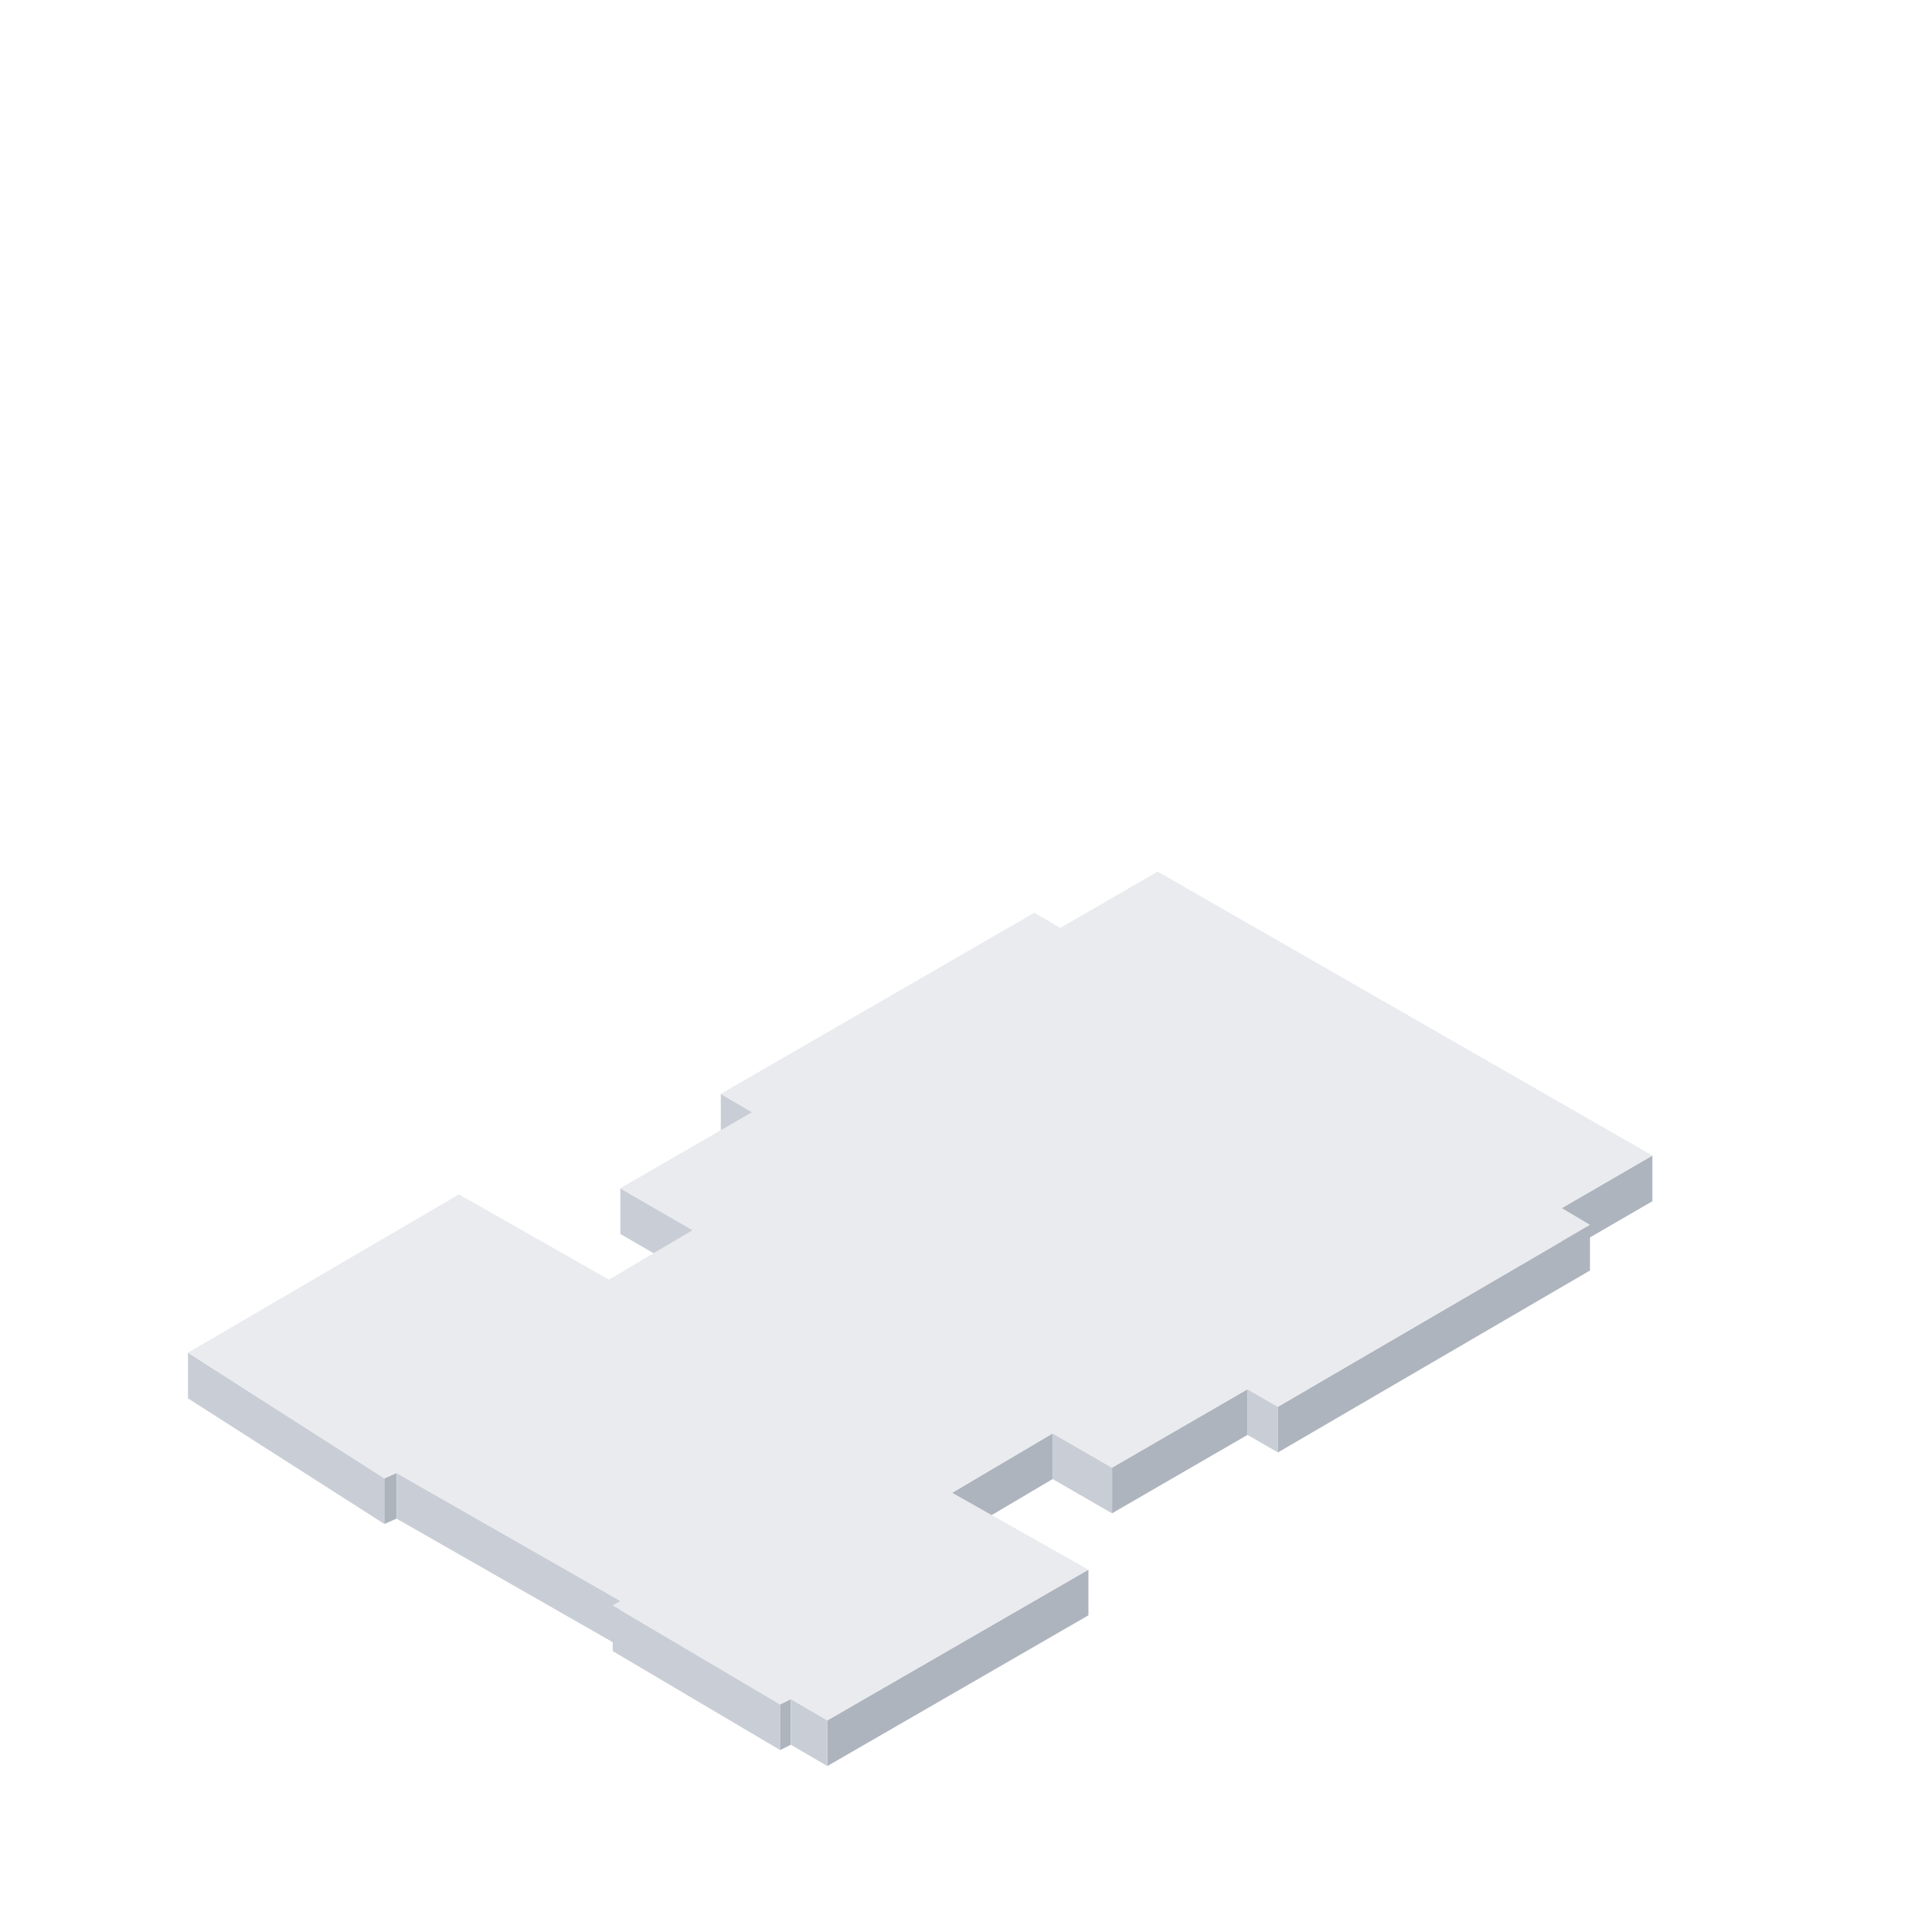
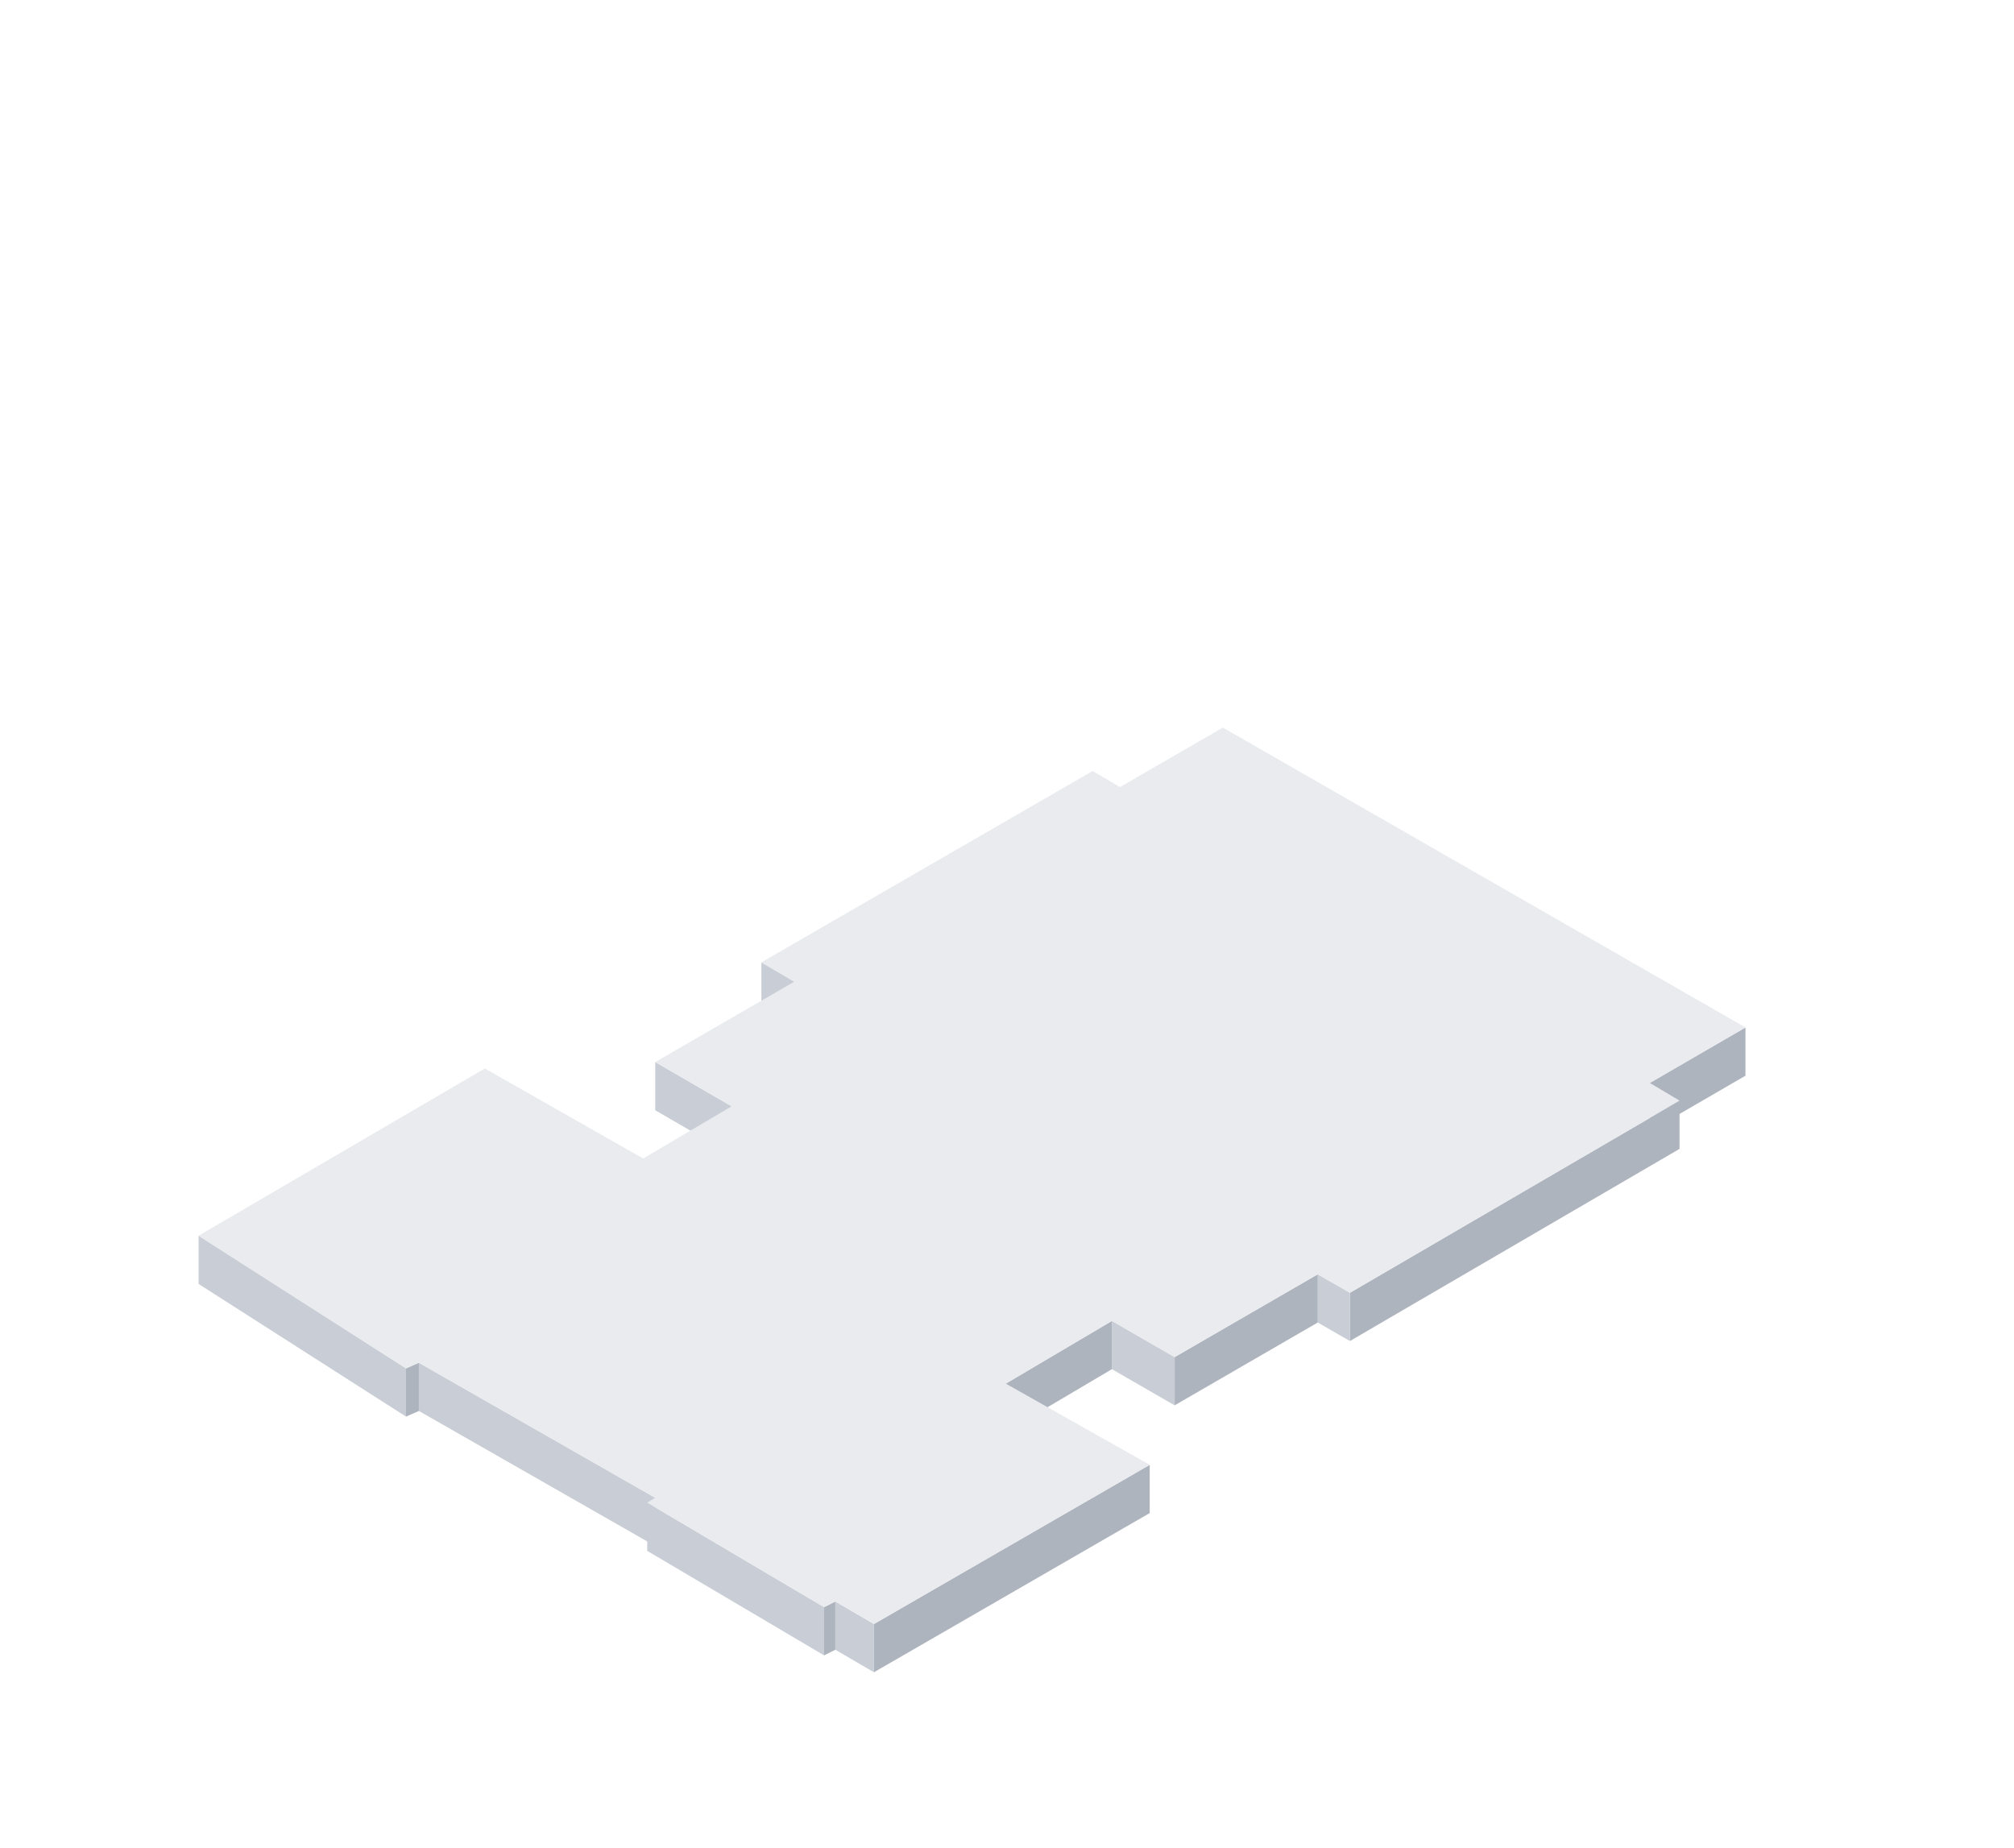
- <svg xmlns="http://www.w3.org/2000/svg" viewBox="177.8 70.4 250.5 253.8" width="501" height="507.6">
+ <svg xmlns="http://www.w3.org/2000/svg" viewBox="177.8 94.4 250.5 229.8" width="501" height="459.6">
  <polygon points="276.6,222.5 272.5,220.1 272.5,214.1 276.6,216.5" fill="#C9CED6" />
  <polygon points="394.9,228.2 383,235.1 383,229.1 394.9,222.2" fill="#AEB4BE" />
  <polygon points="268.8,238 259.3,232.5 259.3,226.5 268.8,232" fill="#C9CED6" />
  <polygon points="386.7,237.3 345.7,261.2 345.7,255.2 386.7,231.3" fill="#AEB4BE" />
  <polygon points="345.7,261.2 341.7,258.9 341.7,252.9 345.7,255.2" fill="#C9CED6" />
  <polygon points="228.3,270.6 202.5,254.1 202.5,248.1 228.3,264.6" fill="#C9CED6" />
  <polygon points="341.7,258.9 323.9,269.2 323.9,263.2 341.7,252.9" fill="#AEB4BE" />
  <polygon points="323.9,269.2 316.1,264.7 316.1,258.7 323.9,263.2" fill="#C9CED6" />
  <polygon points="316.1,264.7 302.9,272.5 302.9,266.5 316.1,258.7" fill="#AEB4BE" />
  <polygon points="229.9,269.9 228.3,270.6 228.3,264.6 229.9,263.9" fill="#AEB4BE" />
  <polygon points="259.3,286.7 229.9,269.9 229.9,263.9 259.3,280.7" fill="#C9CED6" />
  <polygon points="320.8,282.6 286.5,302.4 286.5,296.4 320.8,276.6" fill="#AEB4BE" />
  <polygon points="280.3,300.3 258.3,287.3 258.3,281.3 280.3,294.3" fill="#C9CED6" />
  <polygon points="281.7,299.6 280.3,300.3 280.3,294.3 281.7,293.6" fill="#AEB4BE" />
  <polygon points="286.5,302.4 281.7,299.6 281.7,293.6 286.5,296.4" fill="#C9CED6" />
  <polygon points="202.5,248.1 238.1,227.3 257.8,238.5 268.8,232 259.3,226.5 276.6,216.5 272.5,214.1 313.7,190.3 317.1,192.3 329.9,184.9 394.9,222.2 383,229.1 386.7,231.3 345.7,255.2 341.7,252.9 323.9,263.2 316.1,258.7 302.9,266.5 320.8,276.6 286.5,296.4 281.7,293.6 280.3,294.3 258.3,281.3 259.3,280.7 229.9,263.9 228.3,264.6" fill="#E9EBEF" />
</svg>
